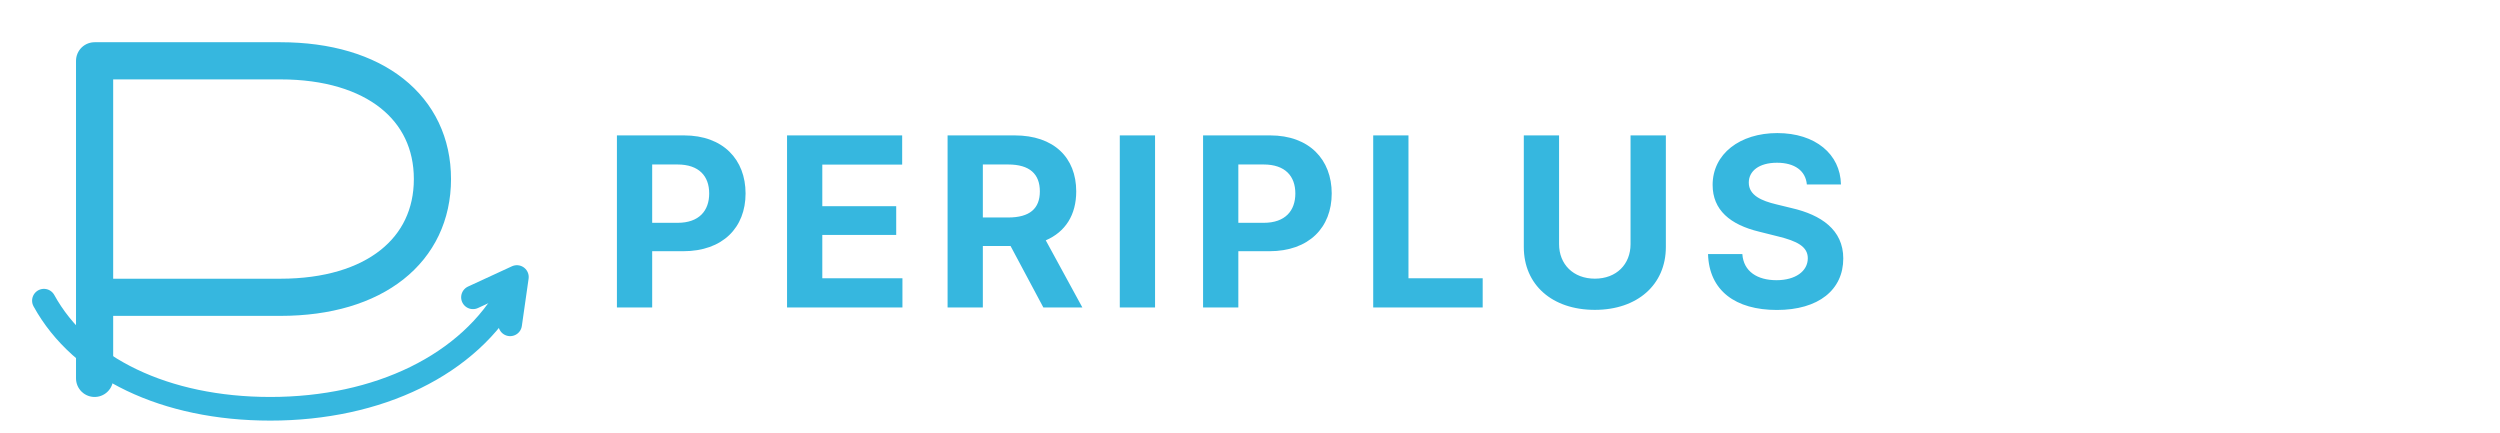
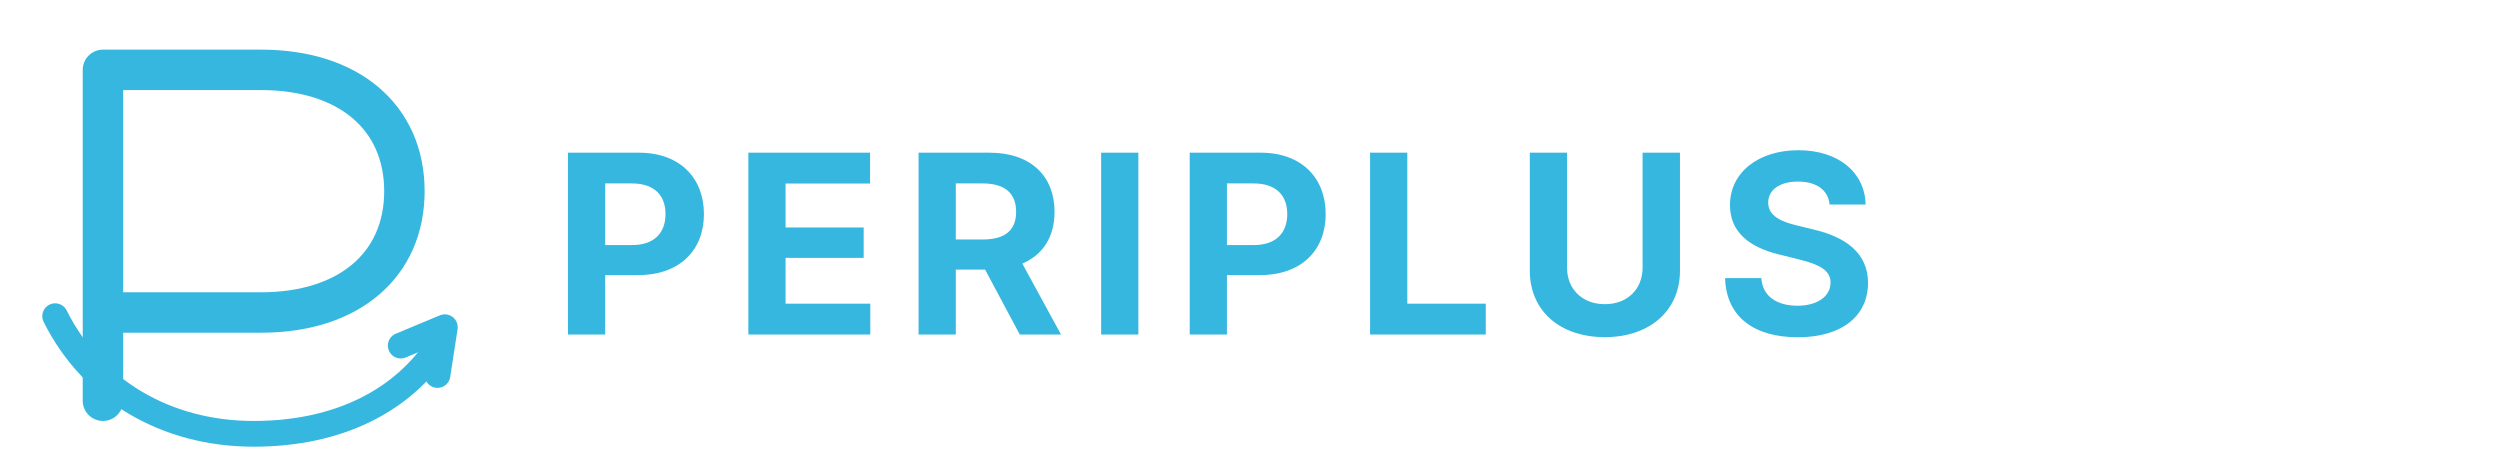
- <svg xmlns="http://www.w3.org/2000/svg" viewBox="0 0 740 128">
+ <svg xmlns="http://www.w3.org/2000/svg" viewBox="0 0 680 128" role="img" aria-label="Periplus">
  <g fill="none" stroke="#36b7df" stroke-linecap="round" stroke-linejoin="round">
-     <path stroke-width="11" d="M28 112V18h55c28 0 45 14 45 35S111 88 83 88H28" />
-     <path stroke-width="7" d="M13 89c11 20 36 32 67 32 32 0 59-13 71-35" />
-     <path stroke-width="7" d="m140 88 13-6-2 14" />
+     <path stroke-width="11" d="M28 109V19h43c24 0 39 13 39 33S95 85 71 85H28" />
+     <path stroke-width="7" d="M15 86c10 20 30 32 54 32 23 0 41-9 51-25" />
+     <path stroke-width="7" d="m109 94 12-5-2 13" />
  </g>
-   <text x="178" y="91" fill="#36b7df" font-family="Geist, Inter, ui-sans-serif, system-ui, sans-serif" font-size="70" font-weight="700" letter-spacing="5">PERIPLUS</text>
+   <text x="150" y="91" fill="#36b7df" font-family="Geist, Inter, ui-sans-serif, system-ui, sans-serif" font-size="68" font-weight="700" letter-spacing="5">PERIPLUS</text>
</svg>
